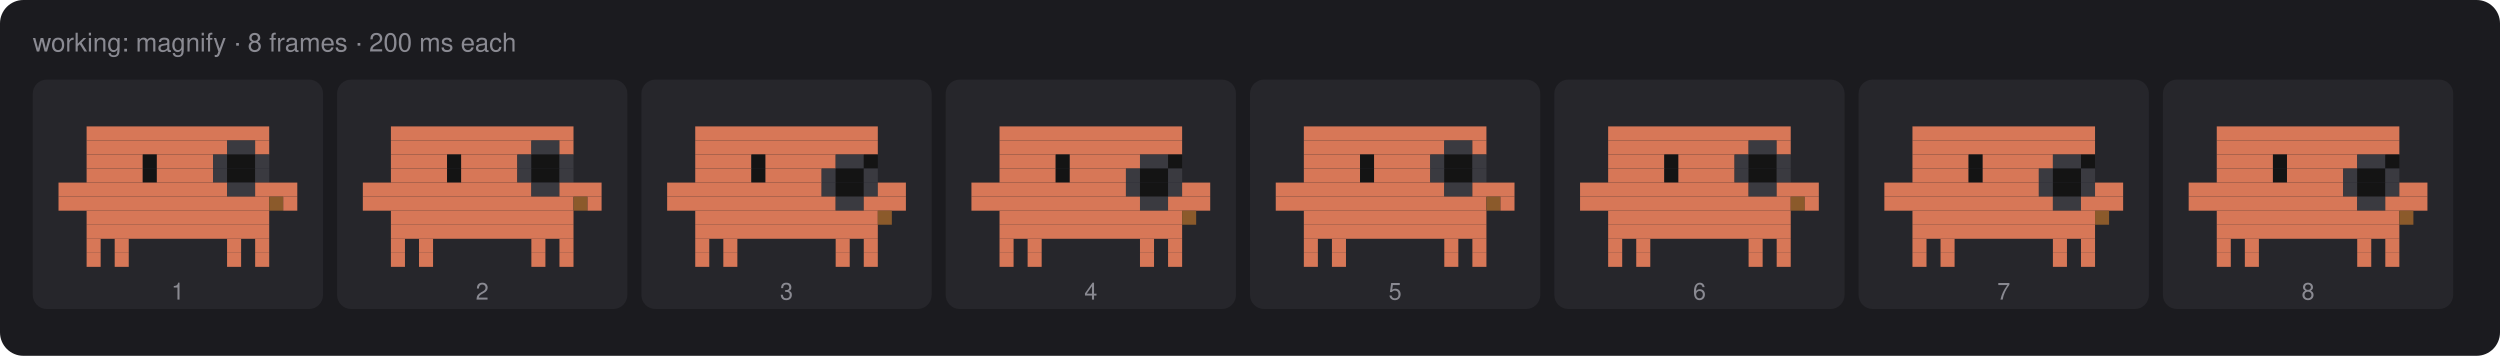
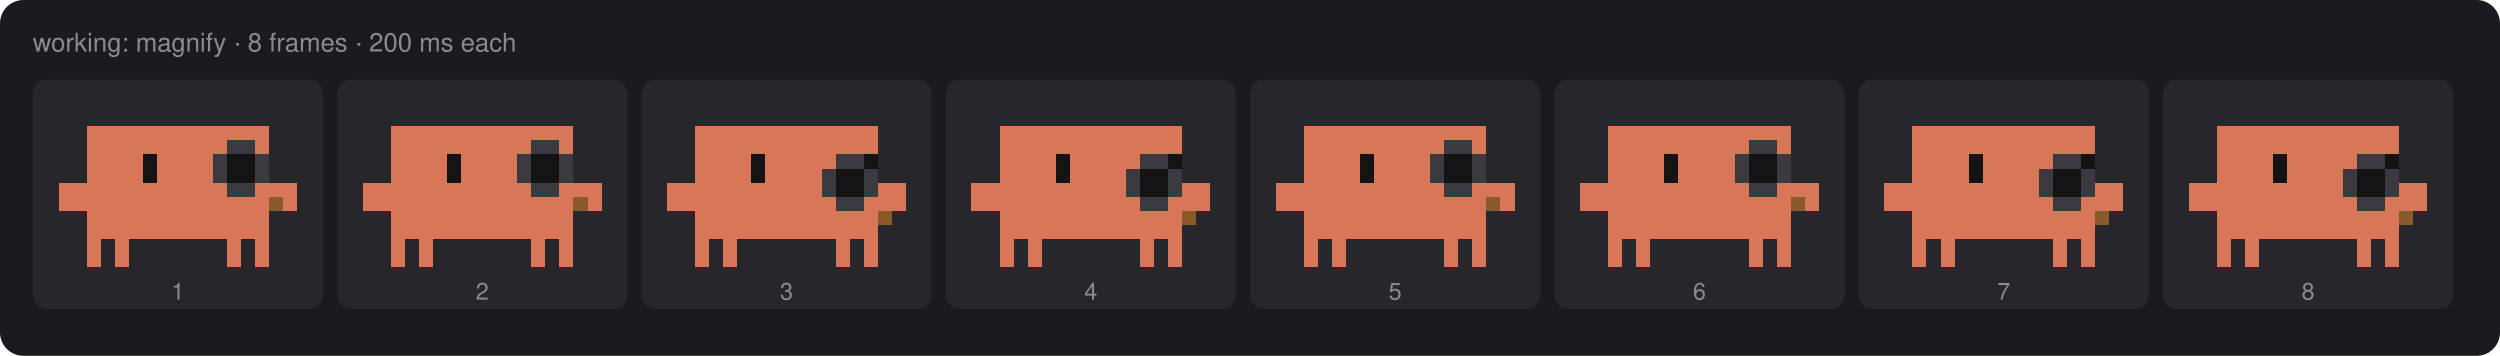
<svg xmlns="http://www.w3.org/2000/svg" width="1068" height="152" viewBox="0 0 1068 152">
  <style>.m{font-family:Menlo,Consolas,'DejaVu Sans Mono','Liberation Mono',monospace;font-size:22px;fill:#d77757}.d{fill-opacity:.5}.t{font-family:-apple-system,'Segoe UI',Helvetica,Arial,sans-serif;font-size:11px;fill:#8a8a92}.n{font-family:-apple-system,'Segoe UI',Helvetica,Arial,sans-serif;font-size:10px;fill:#8a8a92;text-anchor:middle}.e{text-anchor:end}</style>
  <rect width="1068" height="152" rx="10" fill="#1b1b1f" />
  <text class="t" x="14" y="22">working: magnify · 8 frames · 200 ms each</text>
  <rect x="14" y="34" width="124" height="98" rx="6" fill="#26262b" />
-   <g transform="translate(19 42) scale(6)">
+   <g transform="translate(19 42) scale(6)" shape-rendering="crispEdges">
    <rect x="3" y="2" width="13" height="1" fill="#d77757" />
    <rect x="3" y="3" width="10" height="1" fill="#d77757" />
    <rect x="13" y="3" width="2" height="1" fill="#3a3a40" />
    <rect x="15" y="3" width="1" height="1" fill="#d77757" />
    <rect x="3" y="4" width="4" height="1" fill="#d77757" />
    <rect x="7" y="4" width="1" height="1" fill="#141414" />
    <rect x="8" y="4" width="4" height="1" fill="#d77757" />
    <rect x="12" y="4" width="1" height="1" fill="#3a3a40" />
    <rect x="13" y="4" width="2" height="1" fill="#141414" />
    <rect x="15" y="4" width="1" height="1" fill="#3a3a40" />
    <rect x="3" y="5" width="4" height="1" fill="#d77757" />
    <rect x="7" y="5" width="1" height="1" fill="#141414" />
    <rect x="8" y="5" width="4" height="1" fill="#d77757" />
    <rect x="12" y="5" width="1" height="1" fill="#3a3a40" />
    <rect x="13" y="5" width="2" height="1" fill="#141414" />
    <rect x="15" y="5" width="1" height="1" fill="#3a3a40" />
    <rect x="1" y="6" width="12" height="1" fill="#d77757" />
    <rect x="13" y="6" width="2" height="1" fill="#3a3a40" />
    <rect x="15" y="6" width="3" height="1" fill="#d77757" />
    <rect x="1" y="7" width="15" height="1" fill="#d77757" />
    <rect x="16" y="7" width="1" height="1" fill="#8b5a2b" />
    <rect x="17" y="7" width="1" height="1" fill="#d77757" />
    <rect x="3" y="8" width="13" height="1" fill="#d77757" />
    <rect x="3" y="9" width="13" height="1" fill="#d77757" />
    <rect x="3" y="10" width="1" height="1" fill="#d77757" />
    <rect x="5" y="10" width="1" height="1" fill="#d77757" />
    <rect x="13" y="10" width="1" height="1" fill="#d77757" />
    <rect x="15" y="10" width="1" height="1" fill="#d77757" />
    <rect x="3" y="11" width="1" height="1" fill="#d77757" />
    <rect x="5" y="11" width="1" height="1" fill="#d77757" />
    <rect x="13" y="11" width="1" height="1" fill="#d77757" />
    <rect x="15" y="11" width="1" height="1" fill="#d77757" />
  </g>
  <text class="n" x="76" y="128">1</text>
  <rect x="144" y="34" width="124" height="98" rx="6" fill="#26262b" />
-   <g transform="translate(149 42) scale(6)">
+   <g transform="translate(149 42) scale(6)" shape-rendering="crispEdges">
    <rect x="3" y="2" width="13" height="1" fill="#d77757" />
    <rect x="3" y="3" width="10" height="1" fill="#d77757" />
    <rect x="13" y="3" width="2" height="1" fill="#3a3a40" />
    <rect x="15" y="3" width="1" height="1" fill="#d77757" />
    <rect x="3" y="4" width="4" height="1" fill="#d77757" />
    <rect x="7" y="4" width="1" height="1" fill="#141414" />
    <rect x="8" y="4" width="4" height="1" fill="#d77757" />
    <rect x="12" y="4" width="1" height="1" fill="#3a3a40" />
    <rect x="13" y="4" width="2" height="1" fill="#141414" />
    <rect x="15" y="4" width="1" height="1" fill="#3a3a40" />
    <rect x="3" y="5" width="4" height="1" fill="#d77757" />
    <rect x="7" y="5" width="1" height="1" fill="#141414" />
    <rect x="8" y="5" width="4" height="1" fill="#d77757" />
    <rect x="12" y="5" width="1" height="1" fill="#3a3a40" />
    <rect x="13" y="5" width="2" height="1" fill="#141414" />
    <rect x="15" y="5" width="1" height="1" fill="#3a3a40" />
    <rect x="1" y="6" width="12" height="1" fill="#d77757" />
    <rect x="13" y="6" width="2" height="1" fill="#3a3a40" />
    <rect x="15" y="6" width="3" height="1" fill="#d77757" />
    <rect x="1" y="7" width="15" height="1" fill="#d77757" />
    <rect x="16" y="7" width="1" height="1" fill="#8b5a2b" />
    <rect x="17" y="7" width="1" height="1" fill="#d77757" />
    <rect x="3" y="8" width="13" height="1" fill="#d77757" />
    <rect x="3" y="9" width="13" height="1" fill="#d77757" />
    <rect x="3" y="10" width="1" height="1" fill="#d77757" />
    <rect x="5" y="10" width="1" height="1" fill="#d77757" />
    <rect x="13" y="10" width="1" height="1" fill="#d77757" />
    <rect x="15" y="10" width="1" height="1" fill="#d77757" />
    <rect x="3" y="11" width="1" height="1" fill="#d77757" />
    <rect x="5" y="11" width="1" height="1" fill="#d77757" />
    <rect x="13" y="11" width="1" height="1" fill="#d77757" />
    <rect x="15" y="11" width="1" height="1" fill="#d77757" />
  </g>
  <text class="n" x="206" y="128">2</text>
  <rect x="274" y="34" width="124" height="98" rx="6" fill="#26262b" />
-   <g transform="translate(279 42) scale(6)">
+   <g transform="translate(279 42) scale(6)" shape-rendering="crispEdges">
    <rect x="3" y="2" width="13" height="1" fill="#d77757" />
    <rect x="3" y="3" width="13" height="1" fill="#d77757" />
    <rect x="3" y="4" width="4" height="1" fill="#d77757" />
    <rect x="7" y="4" width="1" height="1" fill="#141414" />
    <rect x="8" y="4" width="5" height="1" fill="#d77757" />
    <rect x="13" y="4" width="2" height="1" fill="#3a3a40" />
    <rect x="15" y="4" width="1" height="1" fill="#141414" />
    <rect x="3" y="5" width="4" height="1" fill="#d77757" />
    <rect x="7" y="5" width="1" height="1" fill="#141414" />
    <rect x="8" y="5" width="4" height="1" fill="#d77757" />
    <rect x="12" y="5" width="1" height="1" fill="#3a3a40" />
    <rect x="13" y="5" width="2" height="1" fill="#141414" />
    <rect x="15" y="5" width="1" height="1" fill="#3a3a40" />
    <rect x="1" y="6" width="11" height="1" fill="#d77757" />
    <rect x="12" y="6" width="1" height="1" fill="#3a3a40" />
    <rect x="13" y="6" width="2" height="1" fill="#141414" />
    <rect x="15" y="6" width="1" height="1" fill="#3a3a40" />
    <rect x="16" y="6" width="2" height="1" fill="#d77757" />
    <rect x="1" y="7" width="12" height="1" fill="#d77757" />
    <rect x="13" y="7" width="2" height="1" fill="#3a3a40" />
    <rect x="15" y="7" width="3" height="1" fill="#d77757" />
    <rect x="3" y="8" width="13" height="1" fill="#d77757" />
    <rect x="16" y="8" width="1" height="1" fill="#8b5a2b" />
    <rect x="3" y="9" width="13" height="1" fill="#d77757" />
    <rect x="3" y="10" width="1" height="1" fill="#d77757" />
    <rect x="5" y="10" width="1" height="1" fill="#d77757" />
    <rect x="13" y="10" width="1" height="1" fill="#d77757" />
    <rect x="15" y="10" width="1" height="1" fill="#d77757" />
    <rect x="3" y="11" width="1" height="1" fill="#d77757" />
    <rect x="5" y="11" width="1" height="1" fill="#d77757" />
    <rect x="13" y="11" width="1" height="1" fill="#d77757" />
    <rect x="15" y="11" width="1" height="1" fill="#d77757" />
  </g>
  <text class="n" x="336" y="128">3</text>
  <rect x="404" y="34" width="124" height="98" rx="6" fill="#26262b" />
-   <g transform="translate(409 42) scale(6)">
+   <g transform="translate(409 42) scale(6)" shape-rendering="crispEdges">
    <rect x="3" y="2" width="13" height="1" fill="#d77757" />
    <rect x="3" y="3" width="13" height="1" fill="#d77757" />
    <rect x="3" y="4" width="4" height="1" fill="#d77757" />
    <rect x="7" y="4" width="1" height="1" fill="#141414" />
    <rect x="8" y="4" width="5" height="1" fill="#d77757" />
    <rect x="13" y="4" width="2" height="1" fill="#3a3a40" />
    <rect x="15" y="4" width="1" height="1" fill="#141414" />
    <rect x="3" y="5" width="4" height="1" fill="#d77757" />
    <rect x="7" y="5" width="1" height="1" fill="#141414" />
    <rect x="8" y="5" width="4" height="1" fill="#d77757" />
    <rect x="12" y="5" width="1" height="1" fill="#3a3a40" />
    <rect x="13" y="5" width="2" height="1" fill="#141414" />
    <rect x="15" y="5" width="1" height="1" fill="#3a3a40" />
    <rect x="1" y="6" width="11" height="1" fill="#d77757" />
    <rect x="12" y="6" width="1" height="1" fill="#3a3a40" />
    <rect x="13" y="6" width="2" height="1" fill="#141414" />
    <rect x="15" y="6" width="1" height="1" fill="#3a3a40" />
    <rect x="16" y="6" width="2" height="1" fill="#d77757" />
    <rect x="1" y="7" width="12" height="1" fill="#d77757" />
    <rect x="13" y="7" width="2" height="1" fill="#3a3a40" />
    <rect x="15" y="7" width="3" height="1" fill="#d77757" />
    <rect x="3" y="8" width="13" height="1" fill="#d77757" />
    <rect x="16" y="8" width="1" height="1" fill="#8b5a2b" />
    <rect x="3" y="9" width="13" height="1" fill="#d77757" />
    <rect x="3" y="10" width="1" height="1" fill="#d77757" />
    <rect x="5" y="10" width="1" height="1" fill="#d77757" />
    <rect x="13" y="10" width="1" height="1" fill="#d77757" />
    <rect x="15" y="10" width="1" height="1" fill="#d77757" />
    <rect x="3" y="11" width="1" height="1" fill="#d77757" />
    <rect x="5" y="11" width="1" height="1" fill="#d77757" />
    <rect x="13" y="11" width="1" height="1" fill="#d77757" />
    <rect x="15" y="11" width="1" height="1" fill="#d77757" />
  </g>
  <text class="n" x="466" y="128">4</text>
  <rect x="534" y="34" width="124" height="98" rx="6" fill="#26262b" />
-   <g transform="translate(539 42) scale(6)">
+   <g transform="translate(539 42) scale(6)" shape-rendering="crispEdges">
    <rect x="3" y="2" width="13" height="1" fill="#d77757" />
    <rect x="3" y="3" width="10" height="1" fill="#d77757" />
    <rect x="13" y="3" width="2" height="1" fill="#3a3a40" />
    <rect x="15" y="3" width="1" height="1" fill="#d77757" />
    <rect x="3" y="4" width="4" height="1" fill="#d77757" />
    <rect x="7" y="4" width="1" height="1" fill="#141414" />
    <rect x="8" y="4" width="4" height="1" fill="#d77757" />
    <rect x="12" y="4" width="1" height="1" fill="#3a3a40" />
    <rect x="13" y="4" width="2" height="1" fill="#141414" />
    <rect x="15" y="4" width="1" height="1" fill="#3a3a40" />
    <rect x="3" y="5" width="4" height="1" fill="#d77757" />
    <rect x="7" y="5" width="1" height="1" fill="#141414" />
    <rect x="8" y="5" width="4" height="1" fill="#d77757" />
    <rect x="12" y="5" width="1" height="1" fill="#3a3a40" />
    <rect x="13" y="5" width="2" height="1" fill="#141414" />
    <rect x="15" y="5" width="1" height="1" fill="#3a3a40" />
    <rect x="1" y="6" width="12" height="1" fill="#d77757" />
    <rect x="13" y="6" width="2" height="1" fill="#3a3a40" />
    <rect x="15" y="6" width="3" height="1" fill="#d77757" />
    <rect x="1" y="7" width="15" height="1" fill="#d77757" />
    <rect x="16" y="7" width="1" height="1" fill="#8b5a2b" />
    <rect x="17" y="7" width="1" height="1" fill="#d77757" />
    <rect x="3" y="8" width="13" height="1" fill="#d77757" />
    <rect x="3" y="9" width="13" height="1" fill="#d77757" />
    <rect x="3" y="10" width="1" height="1" fill="#d77757" />
    <rect x="5" y="10" width="1" height="1" fill="#d77757" />
    <rect x="13" y="10" width="1" height="1" fill="#d77757" />
    <rect x="15" y="10" width="1" height="1" fill="#d77757" />
    <rect x="3" y="11" width="1" height="1" fill="#d77757" />
    <rect x="5" y="11" width="1" height="1" fill="#d77757" />
    <rect x="13" y="11" width="1" height="1" fill="#d77757" />
    <rect x="15" y="11" width="1" height="1" fill="#d77757" />
  </g>
  <text class="n" x="596" y="128">5</text>
  <rect x="664" y="34" width="124" height="98" rx="6" fill="#26262b" />
-   <g transform="translate(669 42) scale(6)">
+   <g transform="translate(669 42) scale(6)" shape-rendering="crispEdges">
    <rect x="3" y="2" width="13" height="1" fill="#d77757" />
    <rect x="3" y="3" width="10" height="1" fill="#d77757" />
    <rect x="13" y="3" width="2" height="1" fill="#3a3a40" />
    <rect x="15" y="3" width="1" height="1" fill="#d77757" />
    <rect x="3" y="4" width="4" height="1" fill="#d77757" />
    <rect x="7" y="4" width="1" height="1" fill="#141414" />
    <rect x="8" y="4" width="4" height="1" fill="#d77757" />
    <rect x="12" y="4" width="1" height="1" fill="#3a3a40" />
    <rect x="13" y="4" width="2" height="1" fill="#141414" />
    <rect x="15" y="4" width="1" height="1" fill="#3a3a40" />
    <rect x="3" y="5" width="4" height="1" fill="#d77757" />
    <rect x="7" y="5" width="1" height="1" fill="#141414" />
    <rect x="8" y="5" width="4" height="1" fill="#d77757" />
    <rect x="12" y="5" width="1" height="1" fill="#3a3a40" />
    <rect x="13" y="5" width="2" height="1" fill="#141414" />
    <rect x="15" y="5" width="1" height="1" fill="#3a3a40" />
    <rect x="1" y="6" width="12" height="1" fill="#d77757" />
    <rect x="13" y="6" width="2" height="1" fill="#3a3a40" />
    <rect x="15" y="6" width="3" height="1" fill="#d77757" />
    <rect x="1" y="7" width="15" height="1" fill="#d77757" />
    <rect x="16" y="7" width="1" height="1" fill="#8b5a2b" />
    <rect x="17" y="7" width="1" height="1" fill="#d77757" />
    <rect x="3" y="8" width="13" height="1" fill="#d77757" />
    <rect x="3" y="9" width="13" height="1" fill="#d77757" />
    <rect x="3" y="10" width="1" height="1" fill="#d77757" />
    <rect x="5" y="10" width="1" height="1" fill="#d77757" />
    <rect x="13" y="10" width="1" height="1" fill="#d77757" />
    <rect x="15" y="10" width="1" height="1" fill="#d77757" />
    <rect x="3" y="11" width="1" height="1" fill="#d77757" />
    <rect x="5" y="11" width="1" height="1" fill="#d77757" />
    <rect x="13" y="11" width="1" height="1" fill="#d77757" />
    <rect x="15" y="11" width="1" height="1" fill="#d77757" />
  </g>
  <text class="n" x="726" y="128">6</text>
  <rect x="794" y="34" width="124" height="98" rx="6" fill="#26262b" />
-   <g transform="translate(799 42) scale(6)">
+   <g transform="translate(799 42) scale(6)" shape-rendering="crispEdges">
    <rect x="3" y="2" width="13" height="1" fill="#d77757" />
    <rect x="3" y="3" width="13" height="1" fill="#d77757" />
    <rect x="3" y="4" width="4" height="1" fill="#d77757" />
    <rect x="7" y="4" width="1" height="1" fill="#141414" />
    <rect x="8" y="4" width="5" height="1" fill="#d77757" />
    <rect x="13" y="4" width="2" height="1" fill="#3a3a40" />
    <rect x="15" y="4" width="1" height="1" fill="#141414" />
    <rect x="3" y="5" width="4" height="1" fill="#d77757" />
    <rect x="7" y="5" width="1" height="1" fill="#141414" />
    <rect x="8" y="5" width="4" height="1" fill="#d77757" />
    <rect x="12" y="5" width="1" height="1" fill="#3a3a40" />
    <rect x="13" y="5" width="2" height="1" fill="#141414" />
    <rect x="15" y="5" width="1" height="1" fill="#3a3a40" />
    <rect x="1" y="6" width="11" height="1" fill="#d77757" />
    <rect x="12" y="6" width="1" height="1" fill="#3a3a40" />
    <rect x="13" y="6" width="2" height="1" fill="#141414" />
    <rect x="15" y="6" width="1" height="1" fill="#3a3a40" />
    <rect x="16" y="6" width="2" height="1" fill="#d77757" />
    <rect x="1" y="7" width="12" height="1" fill="#d77757" />
    <rect x="13" y="7" width="2" height="1" fill="#3a3a40" />
    <rect x="15" y="7" width="3" height="1" fill="#d77757" />
    <rect x="3" y="8" width="13" height="1" fill="#d77757" />
    <rect x="16" y="8" width="1" height="1" fill="#8b5a2b" />
    <rect x="3" y="9" width="13" height="1" fill="#d77757" />
    <rect x="3" y="10" width="1" height="1" fill="#d77757" />
    <rect x="5" y="10" width="1" height="1" fill="#d77757" />
    <rect x="13" y="10" width="1" height="1" fill="#d77757" />
    <rect x="15" y="10" width="1" height="1" fill="#d77757" />
    <rect x="3" y="11" width="1" height="1" fill="#d77757" />
    <rect x="5" y="11" width="1" height="1" fill="#d77757" />
    <rect x="13" y="11" width="1" height="1" fill="#d77757" />
    <rect x="15" y="11" width="1" height="1" fill="#d77757" />
  </g>
  <text class="n" x="856" y="128">7</text>
  <rect x="924" y="34" width="124" height="98" rx="6" fill="#26262b" />
-   <g transform="translate(929 42) scale(6)">
+   <g transform="translate(929 42) scale(6)" shape-rendering="crispEdges">
    <rect x="3" y="2" width="13" height="1" fill="#d77757" />
    <rect x="3" y="3" width="13" height="1" fill="#d77757" />
    <rect x="3" y="4" width="4" height="1" fill="#d77757" />
    <rect x="7" y="4" width="1" height="1" fill="#141414" />
    <rect x="8" y="4" width="5" height="1" fill="#d77757" />
    <rect x="13" y="4" width="2" height="1" fill="#3a3a40" />
    <rect x="15" y="4" width="1" height="1" fill="#141414" />
    <rect x="3" y="5" width="4" height="1" fill="#d77757" />
    <rect x="7" y="5" width="1" height="1" fill="#141414" />
    <rect x="8" y="5" width="4" height="1" fill="#d77757" />
    <rect x="12" y="5" width="1" height="1" fill="#3a3a40" />
    <rect x="13" y="5" width="2" height="1" fill="#141414" />
    <rect x="15" y="5" width="1" height="1" fill="#3a3a40" />
    <rect x="1" y="6" width="11" height="1" fill="#d77757" />
    <rect x="12" y="6" width="1" height="1" fill="#3a3a40" />
    <rect x="13" y="6" width="2" height="1" fill="#141414" />
    <rect x="15" y="6" width="1" height="1" fill="#3a3a40" />
    <rect x="16" y="6" width="2" height="1" fill="#d77757" />
    <rect x="1" y="7" width="12" height="1" fill="#d77757" />
    <rect x="13" y="7" width="2" height="1" fill="#3a3a40" />
    <rect x="15" y="7" width="3" height="1" fill="#d77757" />
    <rect x="3" y="8" width="13" height="1" fill="#d77757" />
    <rect x="16" y="8" width="1" height="1" fill="#8b5a2b" />
    <rect x="3" y="9" width="13" height="1" fill="#d77757" />
    <rect x="3" y="10" width="1" height="1" fill="#d77757" />
    <rect x="5" y="10" width="1" height="1" fill="#d77757" />
    <rect x="13" y="10" width="1" height="1" fill="#d77757" />
    <rect x="15" y="10" width="1" height="1" fill="#d77757" />
    <rect x="3" y="11" width="1" height="1" fill="#d77757" />
    <rect x="5" y="11" width="1" height="1" fill="#d77757" />
    <rect x="13" y="11" width="1" height="1" fill="#d77757" />
    <rect x="15" y="11" width="1" height="1" fill="#d77757" />
  </g>
  <text class="n" x="986" y="128">8</text>
</svg>
